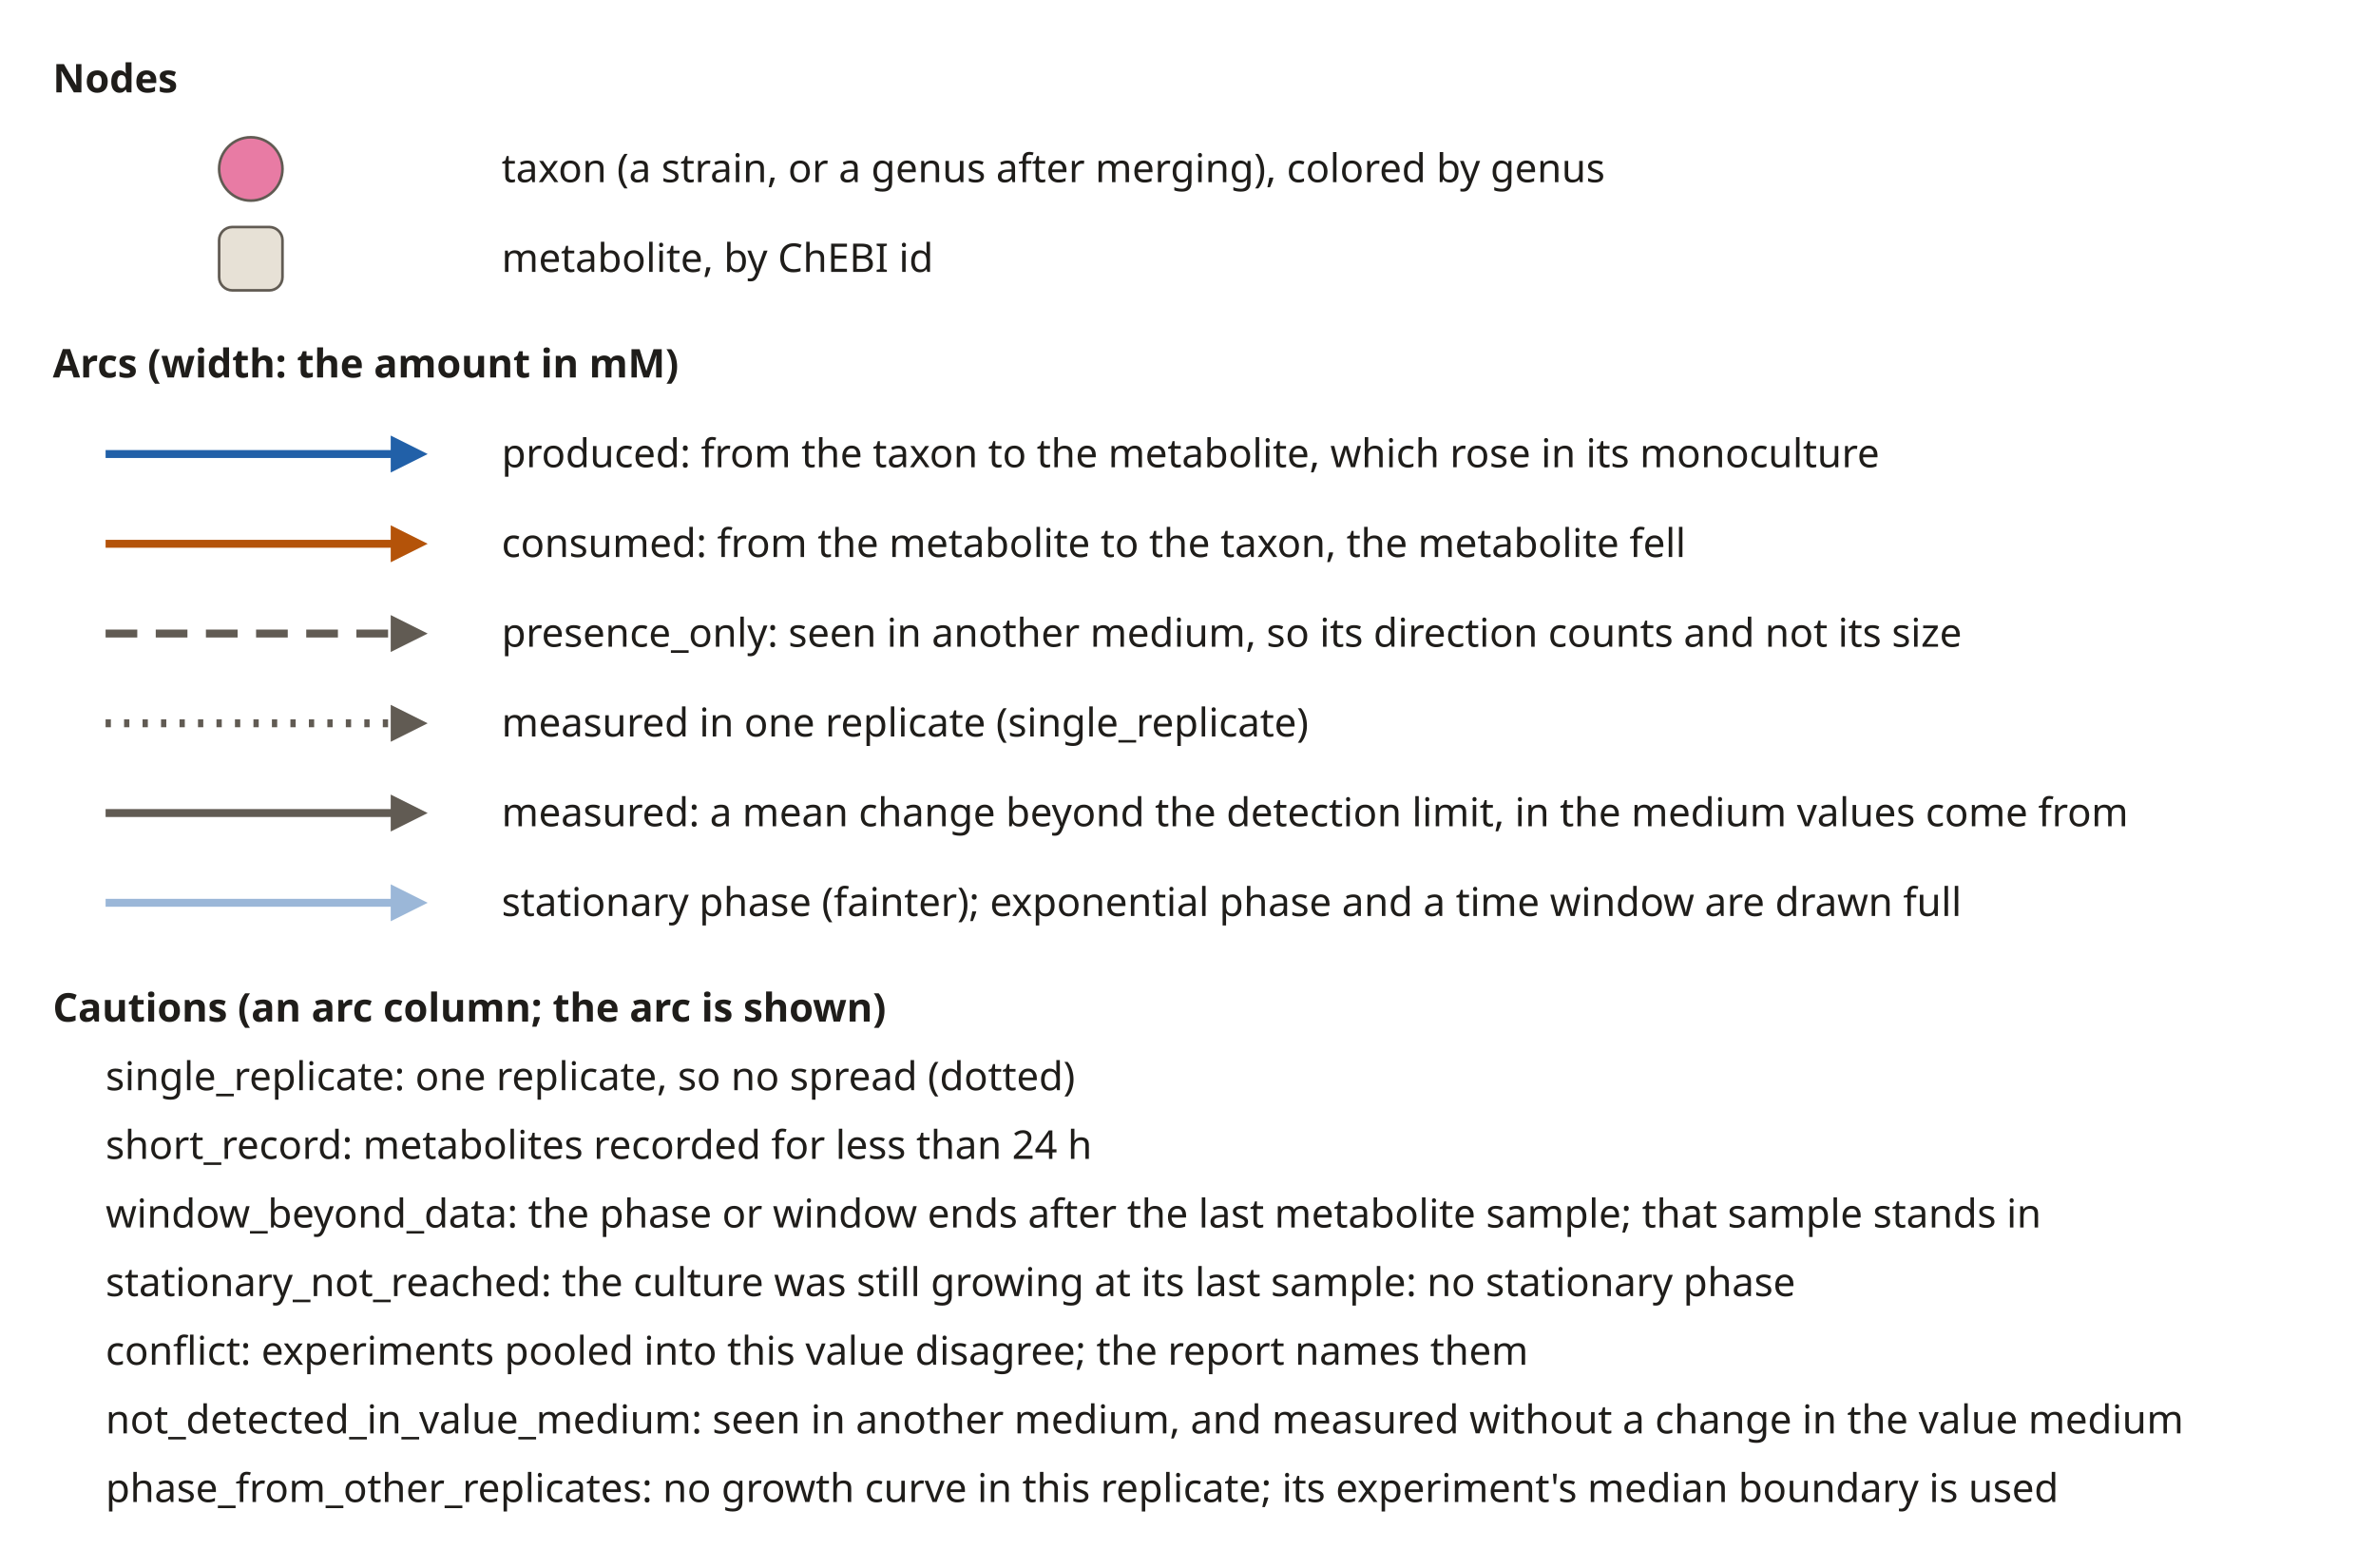
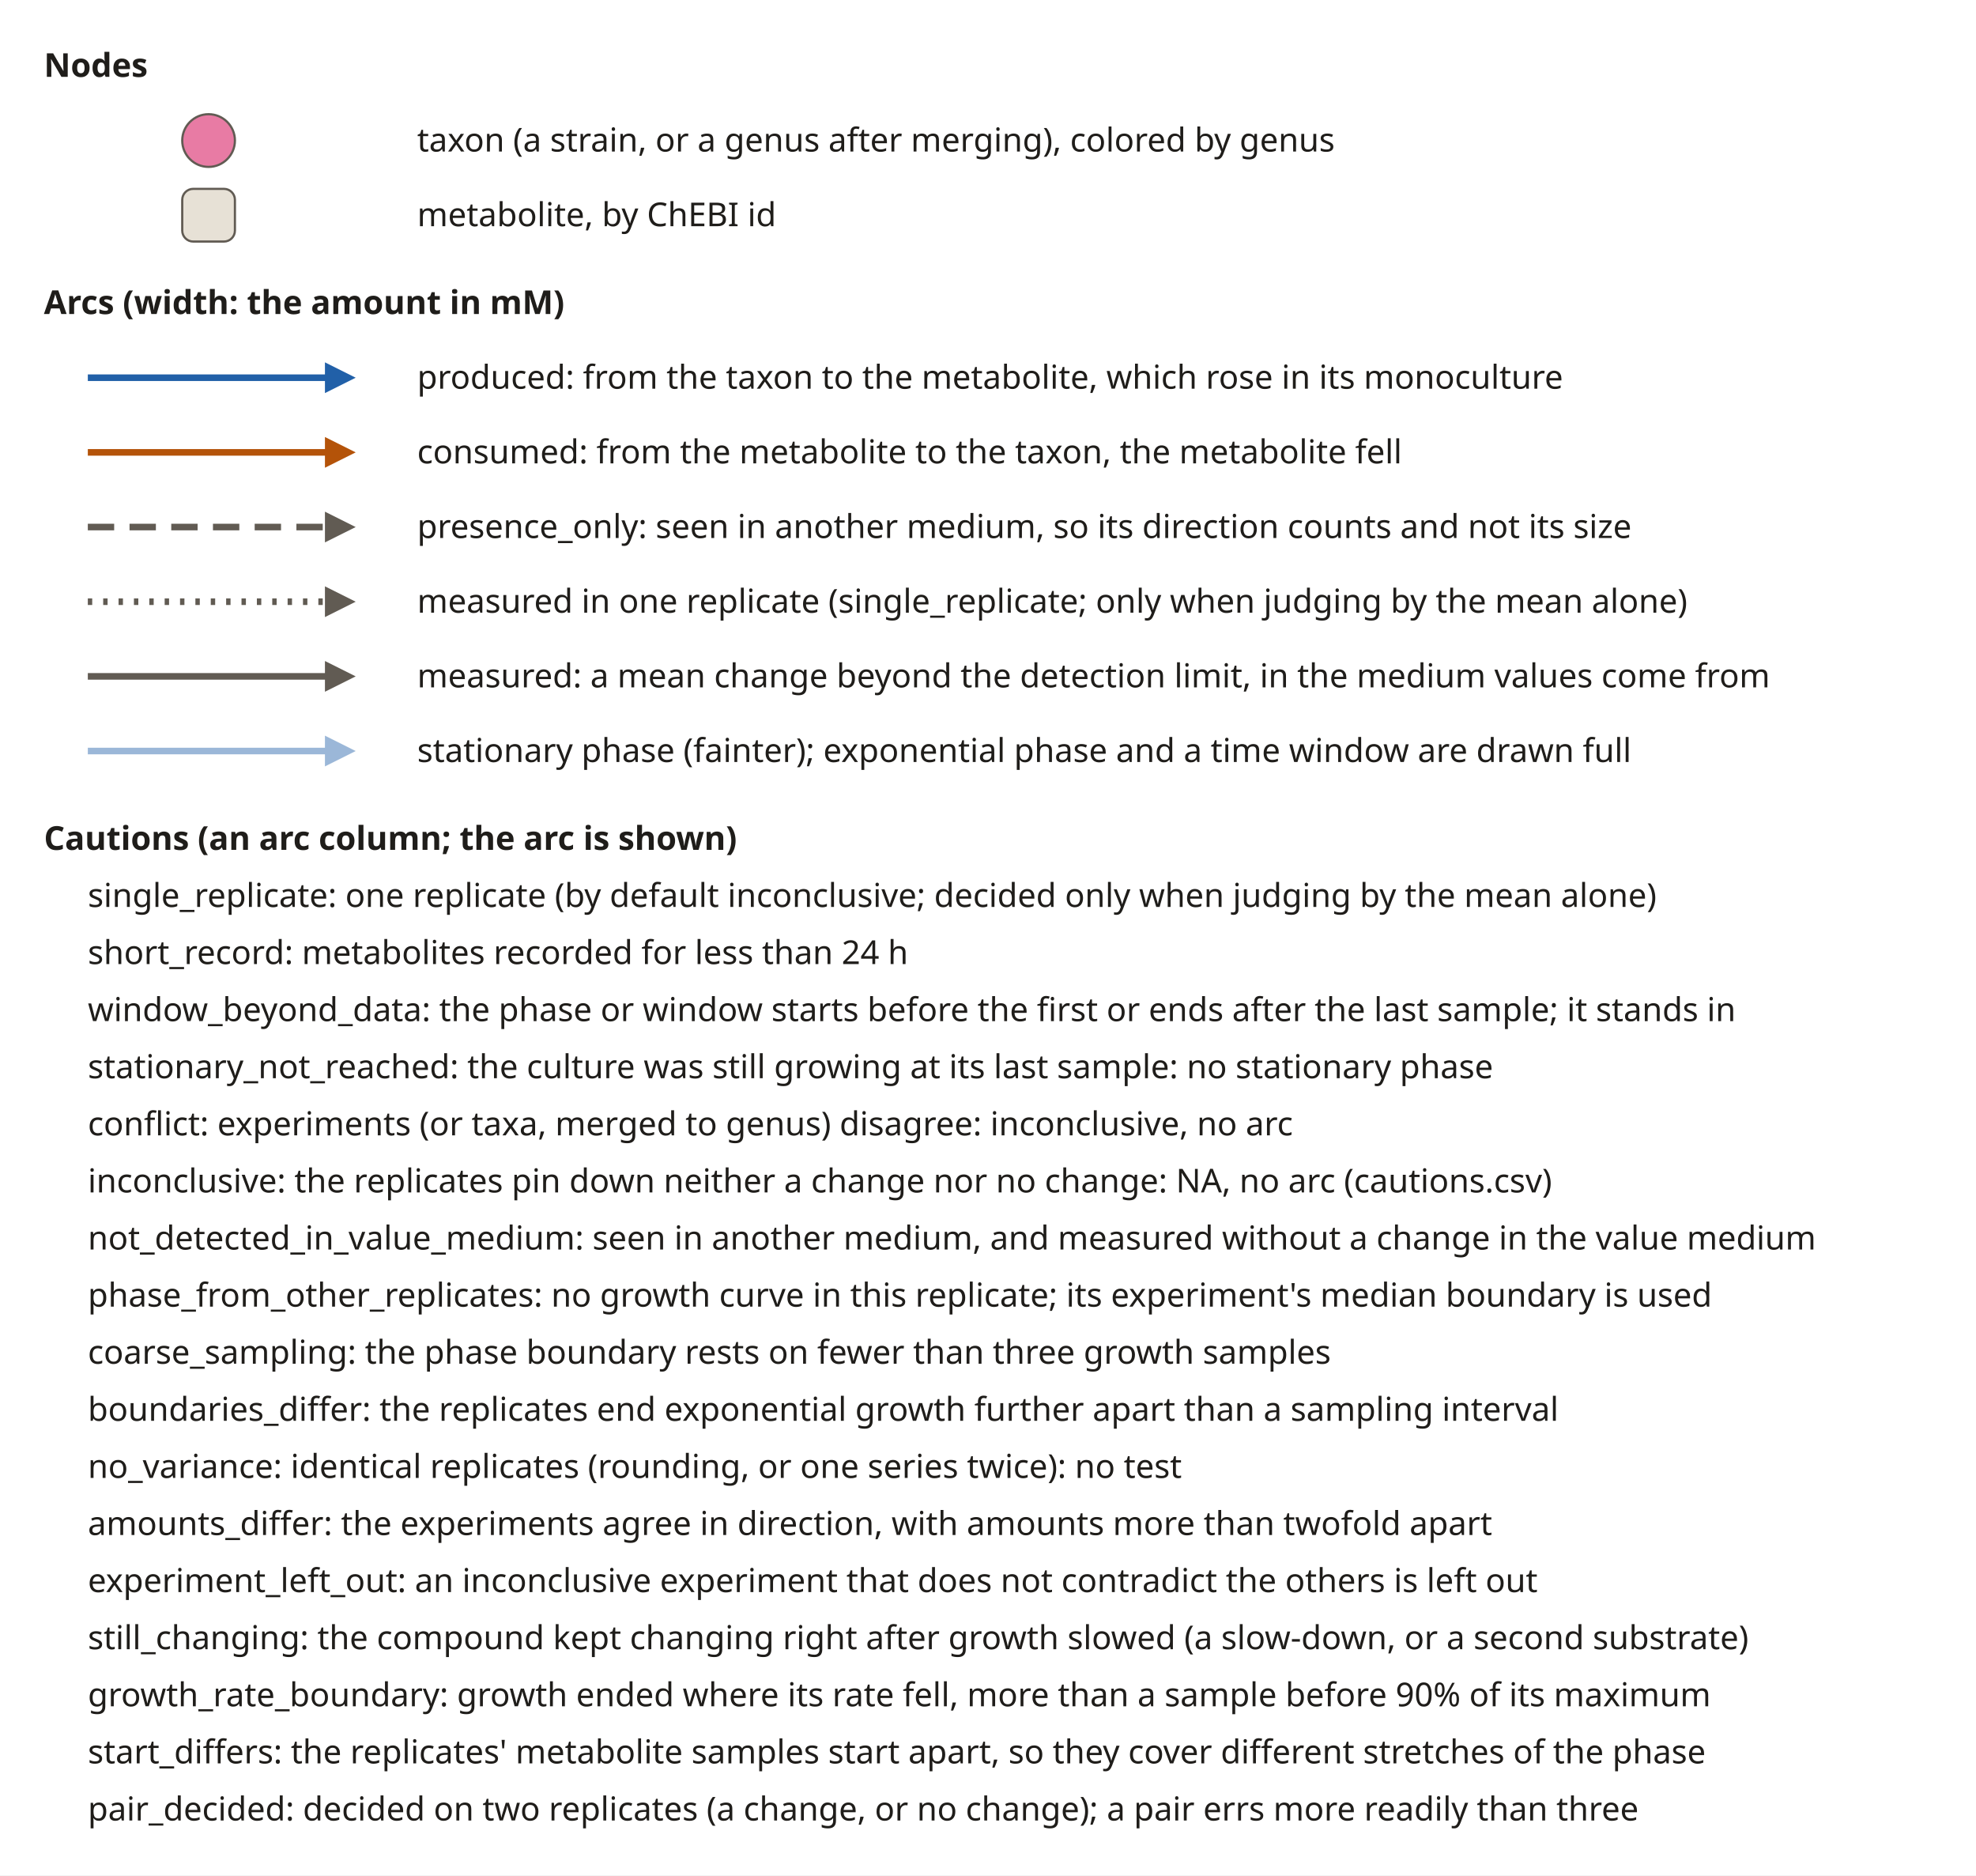
- <svg xmlns="http://www.w3.org/2000/svg" viewBox="0 0 900 594" width="900" height="594" role="img" aria-label="foodnet legend">
-   <rect width="900" height="594" fill="#ffffff" />
+ <svg xmlns="http://www.w3.org/2000/svg" viewBox="0 0 900 854" width="900" height="854" role="img" aria-label="foodnet legend">
+   <rect width="900" height="854" fill="#ffffff" />
  <text x="20" y="35" font-size="15" font-weight="600" fill="#1F1D1A" font-family="system-ui, sans-serif">Nodes</text>
  <circle cx="95" cy="64" r="12" fill="#E87BA4" stroke="#615B53" />
  <text x="190" y="69" font-size="15" font-weight="normal" fill="#1F1D1A" font-family="system-ui, sans-serif">taxon (a strain, or a genus after merging), colored by genus</text>
  <rect x="83" y="86" width="24" height="24" rx="5" fill="#E7E1D6" stroke="#615B53" />
  <text x="190" y="103" font-size="15" font-weight="normal" fill="#1F1D1A" font-family="system-ui, sans-serif">metabolite, by ChEBI id</text>
  <text x="20" y="143" font-size="15" font-weight="600" fill="#1F1D1A" font-family="system-ui, sans-serif">Arcs (width: the amount in mM)</text>
  <g opacity="1.0">
    <line x1="40" y1="172" x2="150" y2="172" stroke="#2160A8" stroke-width="3.0" />
    <path d="M 162 172 L 148 165 L 148 179 z" fill="#2160A8" />
  </g>
  <text x="190" y="177" font-size="15" font-weight="normal" fill="#1F1D1A" font-family="system-ui, sans-serif">produced: from the taxon to the metabolite, which rose in its monoculture</text>
  <g opacity="1.0">
    <line x1="40" y1="206" x2="150" y2="206" stroke="#B45309" stroke-width="3.0" />
    <path d="M 162 206 L 148 199 L 148 213 z" fill="#B45309" />
  </g>
  <text x="190" y="211" font-size="15" font-weight="normal" fill="#1F1D1A" font-family="system-ui, sans-serif">consumed: from the metabolite to the taxon, the metabolite fell</text>
  <g opacity="1.0">
    <line x1="40" y1="240" x2="150" y2="240" stroke="#615B53" stroke-width="3.0" stroke-dasharray="12 7" />
    <path d="M 162 240 L 148 233 L 148 247 z" fill="#615B53" />
  </g>
  <text x="190" y="245" font-size="15" font-weight="normal" fill="#1F1D1A" font-family="system-ui, sans-serif">presence_only: seen in another medium, so its direction counts and not its size</text>
  <g opacity="1.0">
    <line x1="40" y1="274" x2="150" y2="274" stroke="#615B53" stroke-width="3.0" stroke-dasharray="2 5" />
    <path d="M 162 274 L 148 267 L 148 281 z" fill="#615B53" />
  </g>
-   <text x="190" y="279" font-size="15" font-weight="normal" fill="#1F1D1A" font-family="system-ui, sans-serif">measured in one replicate (single_replicate)</text>
+   <text x="190" y="279" font-size="15" font-weight="normal" fill="#1F1D1A" font-family="system-ui, sans-serif">measured in one replicate (single_replicate; only when judging by the mean alone)</text>
  <g opacity="1.0">
    <line x1="40" y1="308" x2="150" y2="308" stroke="#615B53" stroke-width="3.0" />
    <path d="M 162 308 L 148 301 L 148 315 z" fill="#615B53" />
  </g>
  <text x="190" y="313" font-size="15" font-weight="normal" fill="#1F1D1A" font-family="system-ui, sans-serif">measured: a mean change beyond the detection limit, in the medium values come from</text>
  <g opacity="0.45">
    <line x1="40" y1="342" x2="150" y2="342" stroke="#2160A8" stroke-width="3.0" />
    <path d="M 162 342 L 148 335 L 148 349 z" fill="#2160A8" />
  </g>
  <text x="190" y="347" font-size="15" font-weight="normal" fill="#1F1D1A" font-family="system-ui, sans-serif">stationary phase (fainter); exponential phase and a time window are drawn full</text>
  <text x="20" y="387" font-size="15" font-weight="600" fill="#1F1D1A" font-family="system-ui, sans-serif">Cautions (an arc column; the arc is shown)</text>
-   <text x="40" y="413" font-size="15" font-weight="normal" fill="#1F1D1A" font-family="system-ui, sans-serif">single_replicate: one replicate, so no spread (dotted)</text>
+   <text x="40" y="413" font-size="15" font-weight="normal" fill="#1F1D1A" font-family="system-ui, sans-serif">single_replicate: one replicate (by default inconclusive; decided only when judging by the mean alone)</text>
  <text x="40" y="439" font-size="15" font-weight="normal" fill="#1F1D1A" font-family="system-ui, sans-serif">short_record: metabolites recorded for less than 24 h</text>
-   <text x="40" y="465" font-size="15" font-weight="normal" fill="#1F1D1A" font-family="system-ui, sans-serif">window_beyond_data: the phase or window ends after the last metabolite sample; that sample stands in</text>
+   <text x="40" y="465" font-size="15" font-weight="normal" fill="#1F1D1A" font-family="system-ui, sans-serif">window_beyond_data: the phase or window starts before the first or ends after the last sample; it stands in</text>
  <text x="40" y="491" font-size="15" font-weight="normal" fill="#1F1D1A" font-family="system-ui, sans-serif">stationary_not_reached: the culture was still growing at its last sample: no stationary phase</text>
-   <text x="40" y="517" font-size="15" font-weight="normal" fill="#1F1D1A" font-family="system-ui, sans-serif">conflict: experiments pooled into this value disagree; the report names them</text>
-   <text x="40" y="543" font-size="15" font-weight="normal" fill="#1F1D1A" font-family="system-ui, sans-serif">not_detected_in_value_medium: seen in another medium, and measured without a change in the value medium</text>
-   <text x="40" y="569" font-size="15" font-weight="normal" fill="#1F1D1A" font-family="system-ui, sans-serif">phase_from_other_replicates: no growth curve in this replicate; its experiment's median boundary is used</text>
+   <text x="40" y="517" font-size="15" font-weight="normal" fill="#1F1D1A" font-family="system-ui, sans-serif">conflict: experiments (or taxa, merged to genus) disagree: inconclusive, no arc</text>
+   <text x="40" y="543" font-size="15" font-weight="normal" fill="#1F1D1A" font-family="system-ui, sans-serif">inconclusive: the replicates pin down neither a change nor no change: NA, no arc (cautions.csv)</text>
+   <text x="40" y="569" font-size="15" font-weight="normal" fill="#1F1D1A" font-family="system-ui, sans-serif">not_detected_in_value_medium: seen in another medium, and measured without a change in the value medium</text>
+   <text x="40" y="595" font-size="15" font-weight="normal" fill="#1F1D1A" font-family="system-ui, sans-serif">phase_from_other_replicates: no growth curve in this replicate; its experiment's median boundary is used</text>
+   <text x="40" y="621" font-size="15" font-weight="normal" fill="#1F1D1A" font-family="system-ui, sans-serif">coarse_sampling: the phase boundary rests on fewer than three growth samples</text>
+   <text x="40" y="647" font-size="15" font-weight="normal" fill="#1F1D1A" font-family="system-ui, sans-serif">boundaries_differ: the replicates end exponential growth further apart than a sampling interval</text>
+   <text x="40" y="673" font-size="15" font-weight="normal" fill="#1F1D1A" font-family="system-ui, sans-serif">no_variance: identical replicates (rounding, or one series twice): no test</text>
+   <text x="40" y="699" font-size="15" font-weight="normal" fill="#1F1D1A" font-family="system-ui, sans-serif">amounts_differ: the experiments agree in direction, with amounts more than twofold apart</text>
+   <text x="40" y="725" font-size="15" font-weight="normal" fill="#1F1D1A" font-family="system-ui, sans-serif">experiment_left_out: an inconclusive experiment that does not contradict the others is left out</text>
+   <text x="40" y="751" font-size="15" font-weight="normal" fill="#1F1D1A" font-family="system-ui, sans-serif">still_changing: the compound kept changing right after growth slowed (a slow-down, or a second substrate)</text>
+   <text x="40" y="777" font-size="15" font-weight="normal" fill="#1F1D1A" font-family="system-ui, sans-serif">growth_rate_boundary: growth ended where its rate fell, more than a sample before 90% of its maximum</text>
+   <text x="40" y="803" font-size="15" font-weight="normal" fill="#1F1D1A" font-family="system-ui, sans-serif">start_differs: the replicates' metabolite samples start apart, so they cover different stretches of the phase</text>
+   <text x="40" y="829" font-size="15" font-weight="normal" fill="#1F1D1A" font-family="system-ui, sans-serif">pair_decided: decided on two replicates (a change, or no change); a pair errs more readily than three</text>
</svg>
